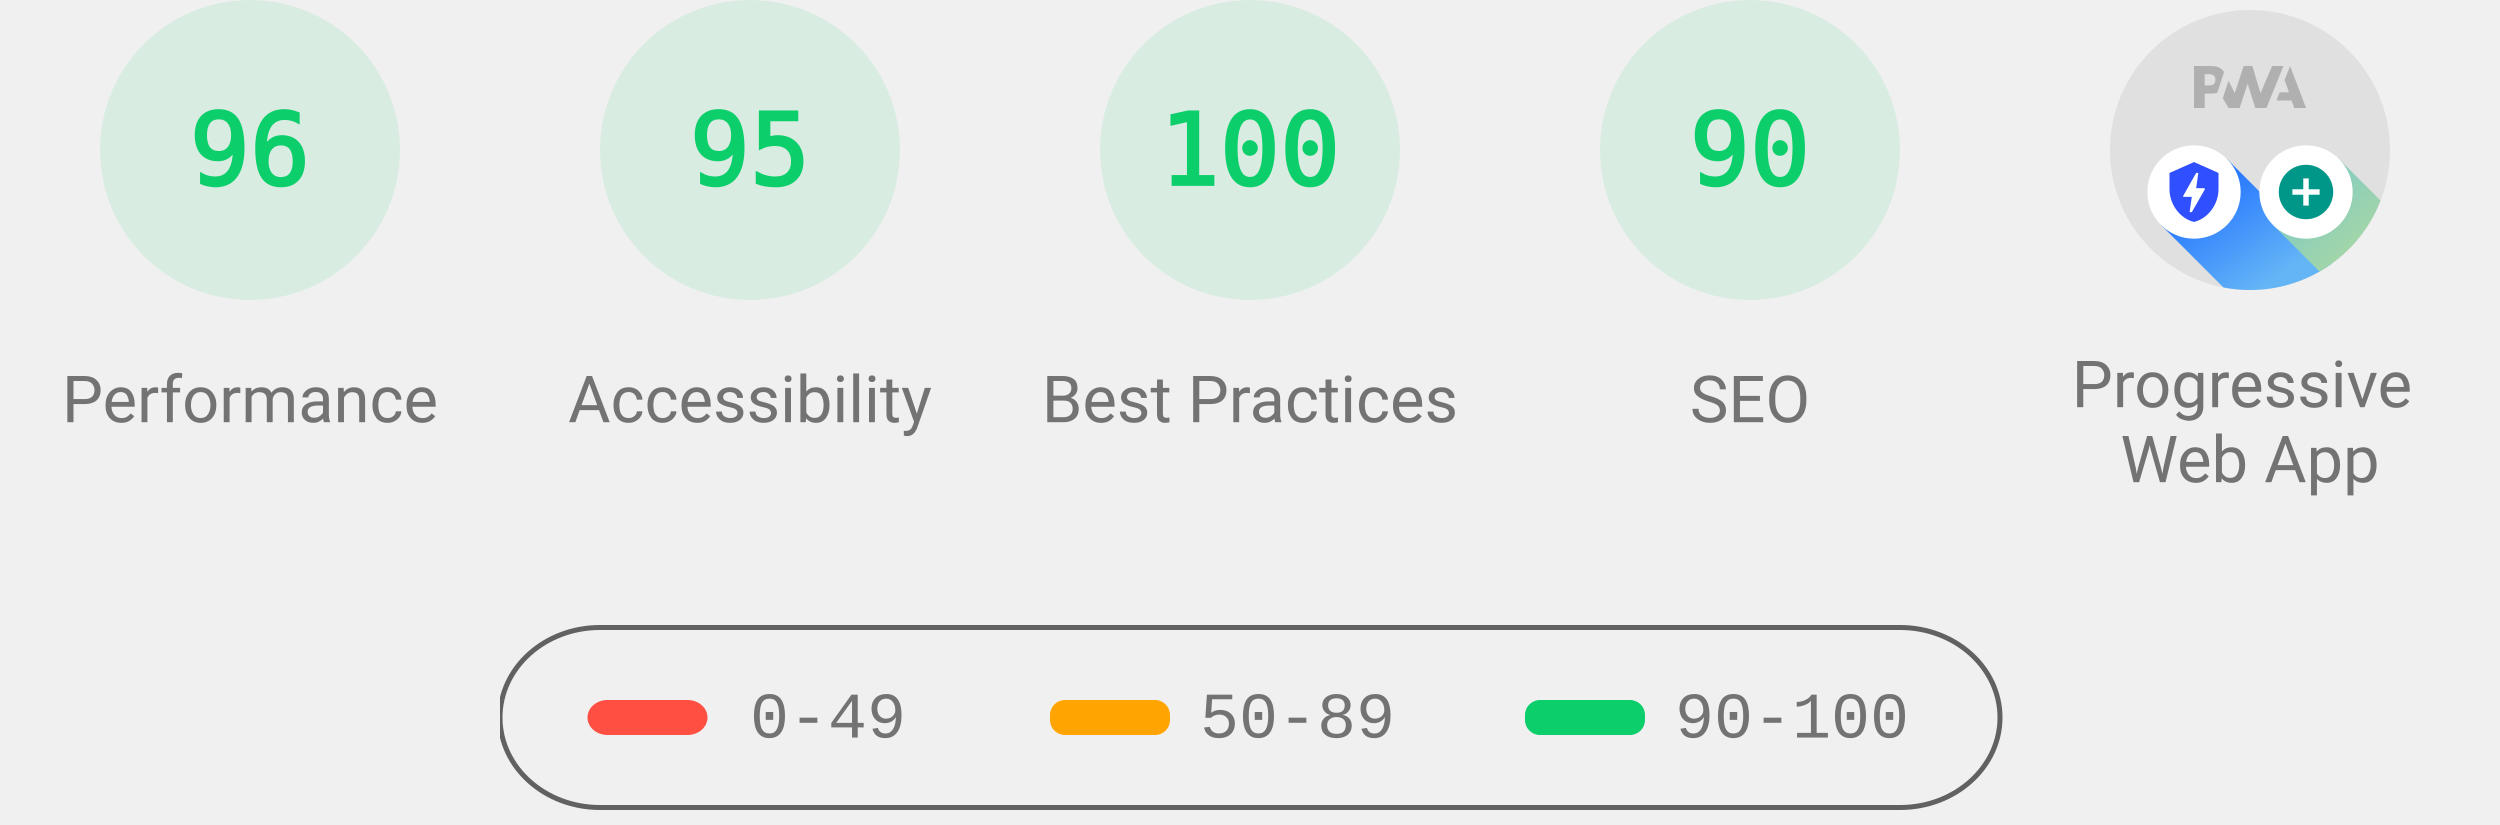
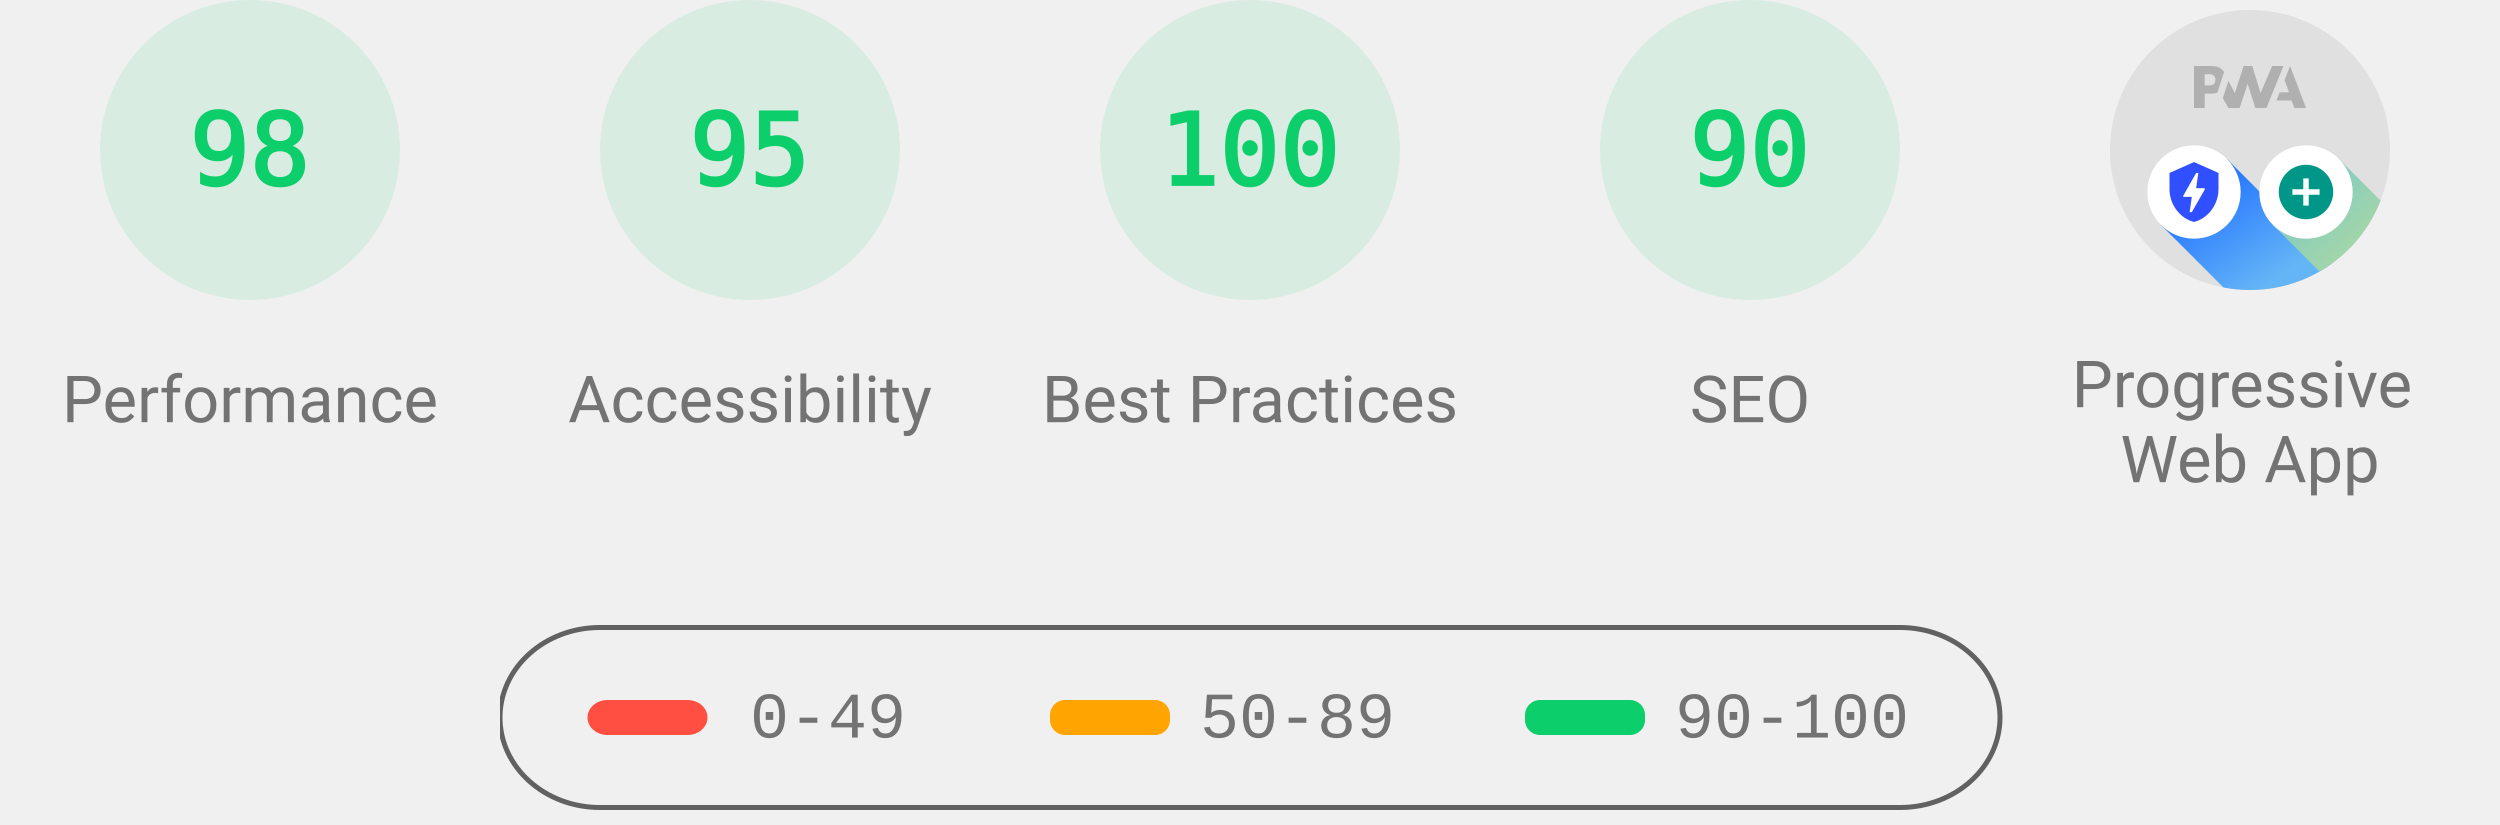
<svg xmlns="http://www.w3.org/2000/svg" class="theme--agnostic" fill="none" width="1000" height="330">
  <style>
			.gauge-base {
				opacity: 0.1
			}

			.gauge-arc {
				fill: none;
				animation-delay: 250ms;
				stroke-linecap: round;
				transform: rotate(-90deg);
				transform-origin: 100px 60px;
				animation: load-gauge 1s ease forwards
			}

			.guage-text {
				font-size: 40px;
				font-family: monospace;
				text-align: center
			}

			.guage-red {
				color: #ff4e42;
				fill: #ff4e42;
				stroke: #ff4e42
			}
			.guage-orange {
				color: #ffa400;
				fill: #ffa400;
				stroke: #ffa400
			}
			.guage-green {
				color: #0cce6b;
				fill: #0cce6b;
				stroke: #0cce6b
			}
			.theme--agnostic .guage-undefined {
				color: #5c5c5c;
				fill: #5c5c5c;
				stroke: #5c5c5c
			}
			.theme--light .guage-undefined {
				color: #1e1e1e;
				fill: #1e1e1e;
				stroke: #1e1e1e
			}
			.theme--dark .guage-undefined {
				color: #f5f5f5;
				fill: #f5f5f5;
				stroke: #f5f5f5
			}

			.guage-title {
				stroke: none;
				font-size: 26px;
				line-height: 26px;
				font-family: Roboto, Halvetica, Arial, sans-serif
			}
			.metric.guage-title {
				font-family: 'Courier New', Courier, monospace
			}
			.theme--agnostic .guage-title {
				color: #737373;
				fill: #737373
			}
			.theme--light .guage-title {
				color: #212121;
				fill: #212121
			}
			.theme--dark .guage-title {
				color: #f5f5f5;
				fill: #f5f5f5
			}

			@keyframes load-gauge {
				from {
					stroke-dasharray: 0 352.858
				}
			}
			.lh-gauge--pwa__disc {
				fill: #e0e0e0
			}
			.lh-gauge--pwa__logo {
				position: relative;
				fill: #b0b0b0
			}
			.lh-gauge--pwa__invisible {
				display: none
			}
			.lh-gauge--pwa__visible {
				display: inline
			}
			.guage-invisible {
				display: none
			}
			.lh-gauge--pwa__logo--primary-color {
				fill: #304ffe
			}
			.theme--agnostic .lh-gauge--pwa__logo--secondary-color {
				fill: #787878
			}
			.theme--light .lh-gauge--pwa__logo--secondary-color {
				fill: #3d3d3d
			}
			.theme--dark .lh-gauge--pwa__logo--secondary-color {
				fill: #d8b6b6
			}
			.theme--light #svg_2 {
				stroke: #00000022
			}
			.theme--agnostic #svg_2 {
				stroke: #616161
			}
			.theme--light #svg_2 {
				stroke: #00000022
			}
			.theme--dark #svg_2 {
				stroke: #f5f5f566
			}
		</style>
  <svg class="guage-div guage-perf guage-green" viewBox="0 0 200 200" width="200" height="200" x="0" y="0">
    <circle class="gauge-base" r="56" cx="100" cy="60" stroke-width="8" />
-     <circle class="gauge-arc guage-arc-1" r="56" cx="100" cy="60" stroke-width="8" style="stroke-dasharray: 337.784, 351.858;" />
-     <text class="guage-text" x="100px" y="60px" alignment-baseline="central" dominant-baseline="central" text-anchor="middle">96</text>
+     <circle class="gauge-arc guage-arc-1" r="56" cx="100" cy="60" stroke-width="8" style="stroke-dasharray: 344.821, 351.858;" />
+     <text class="guage-text" x="100px" y="60px" alignment-baseline="central" dominant-baseline="central" text-anchor="middle">98</text>
    <text class="guage-title" x="100px" y="160px" alignment-baseline="central" dominant-baseline="central" text-anchor="middle">Performance</text>
  </svg>,<svg class="guage-div guage-perf guage-green" viewBox="0 0 200 200" width="200" height="200" x="200" y="0">
    <circle class="gauge-base" r="56" cx="100" cy="60" stroke-width="8" />
    <circle class="gauge-arc guage-arc-1" r="56" cx="100" cy="60" stroke-width="8" style="stroke-dasharray: 334.265, 351.858;" />
    <text class="guage-text" x="100px" y="60px" alignment-baseline="central" dominant-baseline="central" text-anchor="middle">95</text>
    <text class="guage-title" x="100px" y="160px" alignment-baseline="central" dominant-baseline="central" text-anchor="middle">Accessibility</text>
  </svg>,<svg class="guage-div guage-perf guage-green" viewBox="0 0 200 200" width="200" height="200" x="400" y="0">
    <circle class="gauge-base" r="56" cx="100" cy="60" stroke-width="8" />
    <circle class="gauge-arc guage-arc-1" r="56" cx="100" cy="60" stroke-width="8" style="stroke-dasharray: 351.858, 351.858;" />
    <text class="guage-text" x="100px" y="60px" alignment-baseline="central" dominant-baseline="central" text-anchor="middle">100</text>
    <text class="guage-title" x="100px" y="160px" alignment-baseline="central" dominant-baseline="central" text-anchor="middle">Best Practices</text>
  </svg>,<svg class="guage-div guage-perf guage-green" viewBox="0 0 200 200" width="200" height="200" x="600" y="0">
    <circle class="gauge-base" r="56" cx="100" cy="60" stroke-width="8" />
    <circle class="gauge-arc guage-arc-1" r="56" cx="100" cy="60" stroke-width="8" style="stroke-dasharray: 316.672, 351.858;" />
    <text class="guage-text" x="100px" y="60px" alignment-baseline="central" dominant-baseline="central" text-anchor="middle">90</text>
    <text class="guage-title" x="100px" y="160px" alignment-baseline="central" dominant-baseline="central" text-anchor="middle">SEO</text>
  </svg>,<svg class="guage-div guage-pwa" viewBox="0 0 200 200" width="200" height="200" x="800" y="0">
    <svg viewBox="0 0 60 60" width="112" height="112" x="44" y="4">
      <defs>
        <linearGradient id="lh-gauge--pwa__check-circle__gradient-0" x1="50%" y1="0%" x2="50%" y2="100%">
          <stop stop-color="#00C852" offset="0%" />
          <stop stop-color="#009688" offset="100%" />
        </linearGradient>
        <linearGradient id="lh-gauge--pwa__installable__shadow-gradient-0" x1="76.056%" x2="24.111%" y1="82.995%" y2="24.735%">
          <stop stop-color="#A5D6A7" offset="0%" />
          <stop stop-color="#80CBC4" offset="100%" />
        </linearGradient>
        <linearGradient id="lh-gauge--pwa__fast-reliable__shadow-gradient-0" x1="76.056%" y1="82.995%" x2="25.678%" y2="26.493%">
          <stop stop-color="#64B5F6" offset="0%" />
          <stop stop-color="#2979FF" offset="100%" />
        </linearGradient>
        <g id="lh-gauge--pwa__fast-reliable-badge-0">
          <circle fill="#FFFFFF" cx="10" cy="10" r="10" />
          <path fill="#304FFE" d="M10 3.58l5.25 2.34v3.5c0 3.23-2.24 6.26-5.25 7-3.01-.74-5.25-3.77-5.25-7v-3.5L10 3.58zm-.47 10.74l2.76-4.83.03-.07c.04-.08 0-.24-.22-.24h-1.64l.47-3.26h-.47l-2.7 4.77c-.02.01.05-.1-.04.05-.09.16-.1.31.18.31h1.63l-.47 3.27h.47z" />
        </g>
        <g id="lh-gauge--pwa__installable-badge-0">
          <circle fill="#FFFFFF" cx="10" cy="10" r="10" />
          <path fill="#009688" d="M10 4.167A5.835 5.835 0 0 0 4.167 10 5.835 5.835 0 0 0 10 15.833 5.835 5.835 0 0 0 15.833 10 5.835 5.835 0 0 0 10 4.167zm2.917 6.416h-2.334v2.334H9.417v-2.334H7.083V9.417h2.334V7.083h1.166v2.334h2.334v1.166z" />
        </g>
      </defs>
      <g stroke="none" fill-rule="nonzero">
        <circle class="lh-gauge--pwa__disc" cx="30" cy="30" r="30" />
        <g class="lh-gauge--pwa__logo">
          <path d="M35.66 19.39l.7-1.75h2L37.4 15 38.6 12l3.4 9h-2.51l-.58-1.61z" />
          <path d="M33.52 21l3.65-9h-2.42l-2.5 5.82L30.5 12h-1.86l-1.9 5.82-1.35-2.65-1.21 3.72L25.4 21h2.38l1.72-5.2 1.64 5.2z" />
          <path fill-rule="nonzero" d="M20.3 17.91h1.48c.45 0 .85-.05 1.2-.15l.39-1.18 1.07-3.3a2.64 2.64 0 0 0-.28-.37c-.55-.6-1.36-.91-2.42-.91H18v9h2.3V17.9zm1.96-3.84c.22.22.33.5.33.87 0 .36-.1.65-.29.87-.2.23-.59.35-1.15.35h-.86v-2.41h.87c.52 0 .89.1 1.1.32z" />
        </g>
        <rect class="lh-gauge--pwa__component lh-gauge--pwa__na-line lh-gauge--pwa__invisible" fill="#FFFFFF" x="20" y="32" width="20" height="4" rx="2" />
        <g class="lh-gauge--pwa__component lh-gauge--pwa__fast-reliable-badge lh-gauge--pwa__invisible" transform="translate(20, 29)">
          <path fill="url(#lh-gauge--pwa__fast-reliable__shadow-gradient-0)" d="M33.63 19.49A30 30 0 0 1 16.2 30.36L3 17.14 17.14 3l16.49 16.49z" />
          <use href="#lh-gauge--pwa__fast-reliable-badge-0" />
        </g>
        <g class="lh-gauge--pwa__component lh-gauge--pwa__installable-badge lh-gauge--pwa__invisible" transform="translate(20, 29)">
          <path fill="url(#lh-gauge--pwa__installable__shadow-gradient-0)" d="M33.629 19.487c-4.272 5.453-10.391 9.39-17.415 10.869L3 17.142 17.142 3 33.63 19.487z" />
          <use href="#lh-gauge--pwa__installable-badge-0" />
        </g>
        <g class="lh-gauge--pwa__component lh-gauge--pwa__fast-reliable-installable-badges lh-gauge--pwa__visible">
          <g transform="translate(8, 29)">
            <path fill="url(#lh-gauge--pwa__fast-reliable__shadow-gradient-0)" d="M16.321 30.463L3 17.143 17.142 3l22.365 22.365A29.864 29.864 0 0 1 22 31c-1.942 0-3.84-.184-5.679-.537z" />
            <use href="#lh-gauge--pwa__fast-reliable-badge-0" />
          </g>
          <g transform="translate(32, 29)">
            <path fill="url(#lh-gauge--pwa__installable__shadow-gradient-0)" d="M25.982 11.84a30.107 30.107 0 0 1-13.08 15.203L3 17.143 17.142 3l8.84 8.84z" />
            <use href="#lh-gauge--pwa__installable-badge-0" />
          </g>
        </g>
        <g class="lh-gauge--pwa__component lh-gauge--pwa__check-circle lh-gauge--pwa__invisible" transform="translate(18, 28)">
          <circle fill="#FFFFFF" cx="12" cy="12" r="12" />
          <path fill="url(#lh-gauge--pwa__check-circle__gradient-0)" d="M12 2a10 10 0 1 0 0 20 10 10 0 0 0 0-20zm-2 15l-5-5 1.41-1.41L10 14.17l7.59-7.59L19 8l-9 9z" />
        </g>
      </g>
    </svg>
    <text class="guage-title" y="160px" alignment-baseline="central" dominant-baseline="central" text-anchor="middle">
      <tspan x="100px" dy="-6px">Progressive</tspan>
      <tspan x="100px" dy="30px">Web App</tspan>
    </text>
  </svg>
  <svg width="604" height="76" x="200" y="250">
    <g>
      <rect fill="none" id="canvas_background" height="80" width="604" y="-1" x="-1" />
      <g display="none" overflow="visible" y="0" x="0" height="100%" width="100%" id="canvasGrid">
        <rect fill="url(#gridpattern)" stroke-width="0" y="0" x="0" height="100%" width="100%" />
      </g>
    </g>
    <g>
      <rect fill-opacity="0" stroke-width="2" rx="40" id="svg_2" height="72" width="600" y="1" x="0" fill="#000000" />
      <rect stroke="#000" rx="8" id="svg_3" height="14" width="48" y="30" x="35" stroke-opacity="null" stroke-width="0" fill="#ff4e42" />
      <rect stroke="#000" rx="6" id="svg_4" height="14" width="48" y="30" x="220" stroke-opacity="null" stroke-width="0" fill="#ffa400" />
      <rect stroke="#000" rx="6" id="svg_5" height="14" width="48" y="30" x="410" stroke-opacity="null" stroke-width="0" fill="#0cce6b" />
      <text class="metric guage-title" xml:space="preserve" text-anchor="start" font-size="26" id="svg_6" y="45" x="100" stroke-opacity="null" stroke-width="0" stroke="#000">0-49</text>
      <text class="metric guage-title" xml:space="preserve" text-anchor="start" font-size="26" id="svg_7" y="45" x="280" stroke-opacity="null" stroke-width="0" stroke="#000">50-89</text>
      <text class="metric guage-title" xml:space="preserve" text-anchor="start" font-size="26" id="svg_8" y="45" x="470" stroke-opacity="null" stroke-width="0" stroke="#000">90-100</text>
    </g>
  </svg>
</svg>
